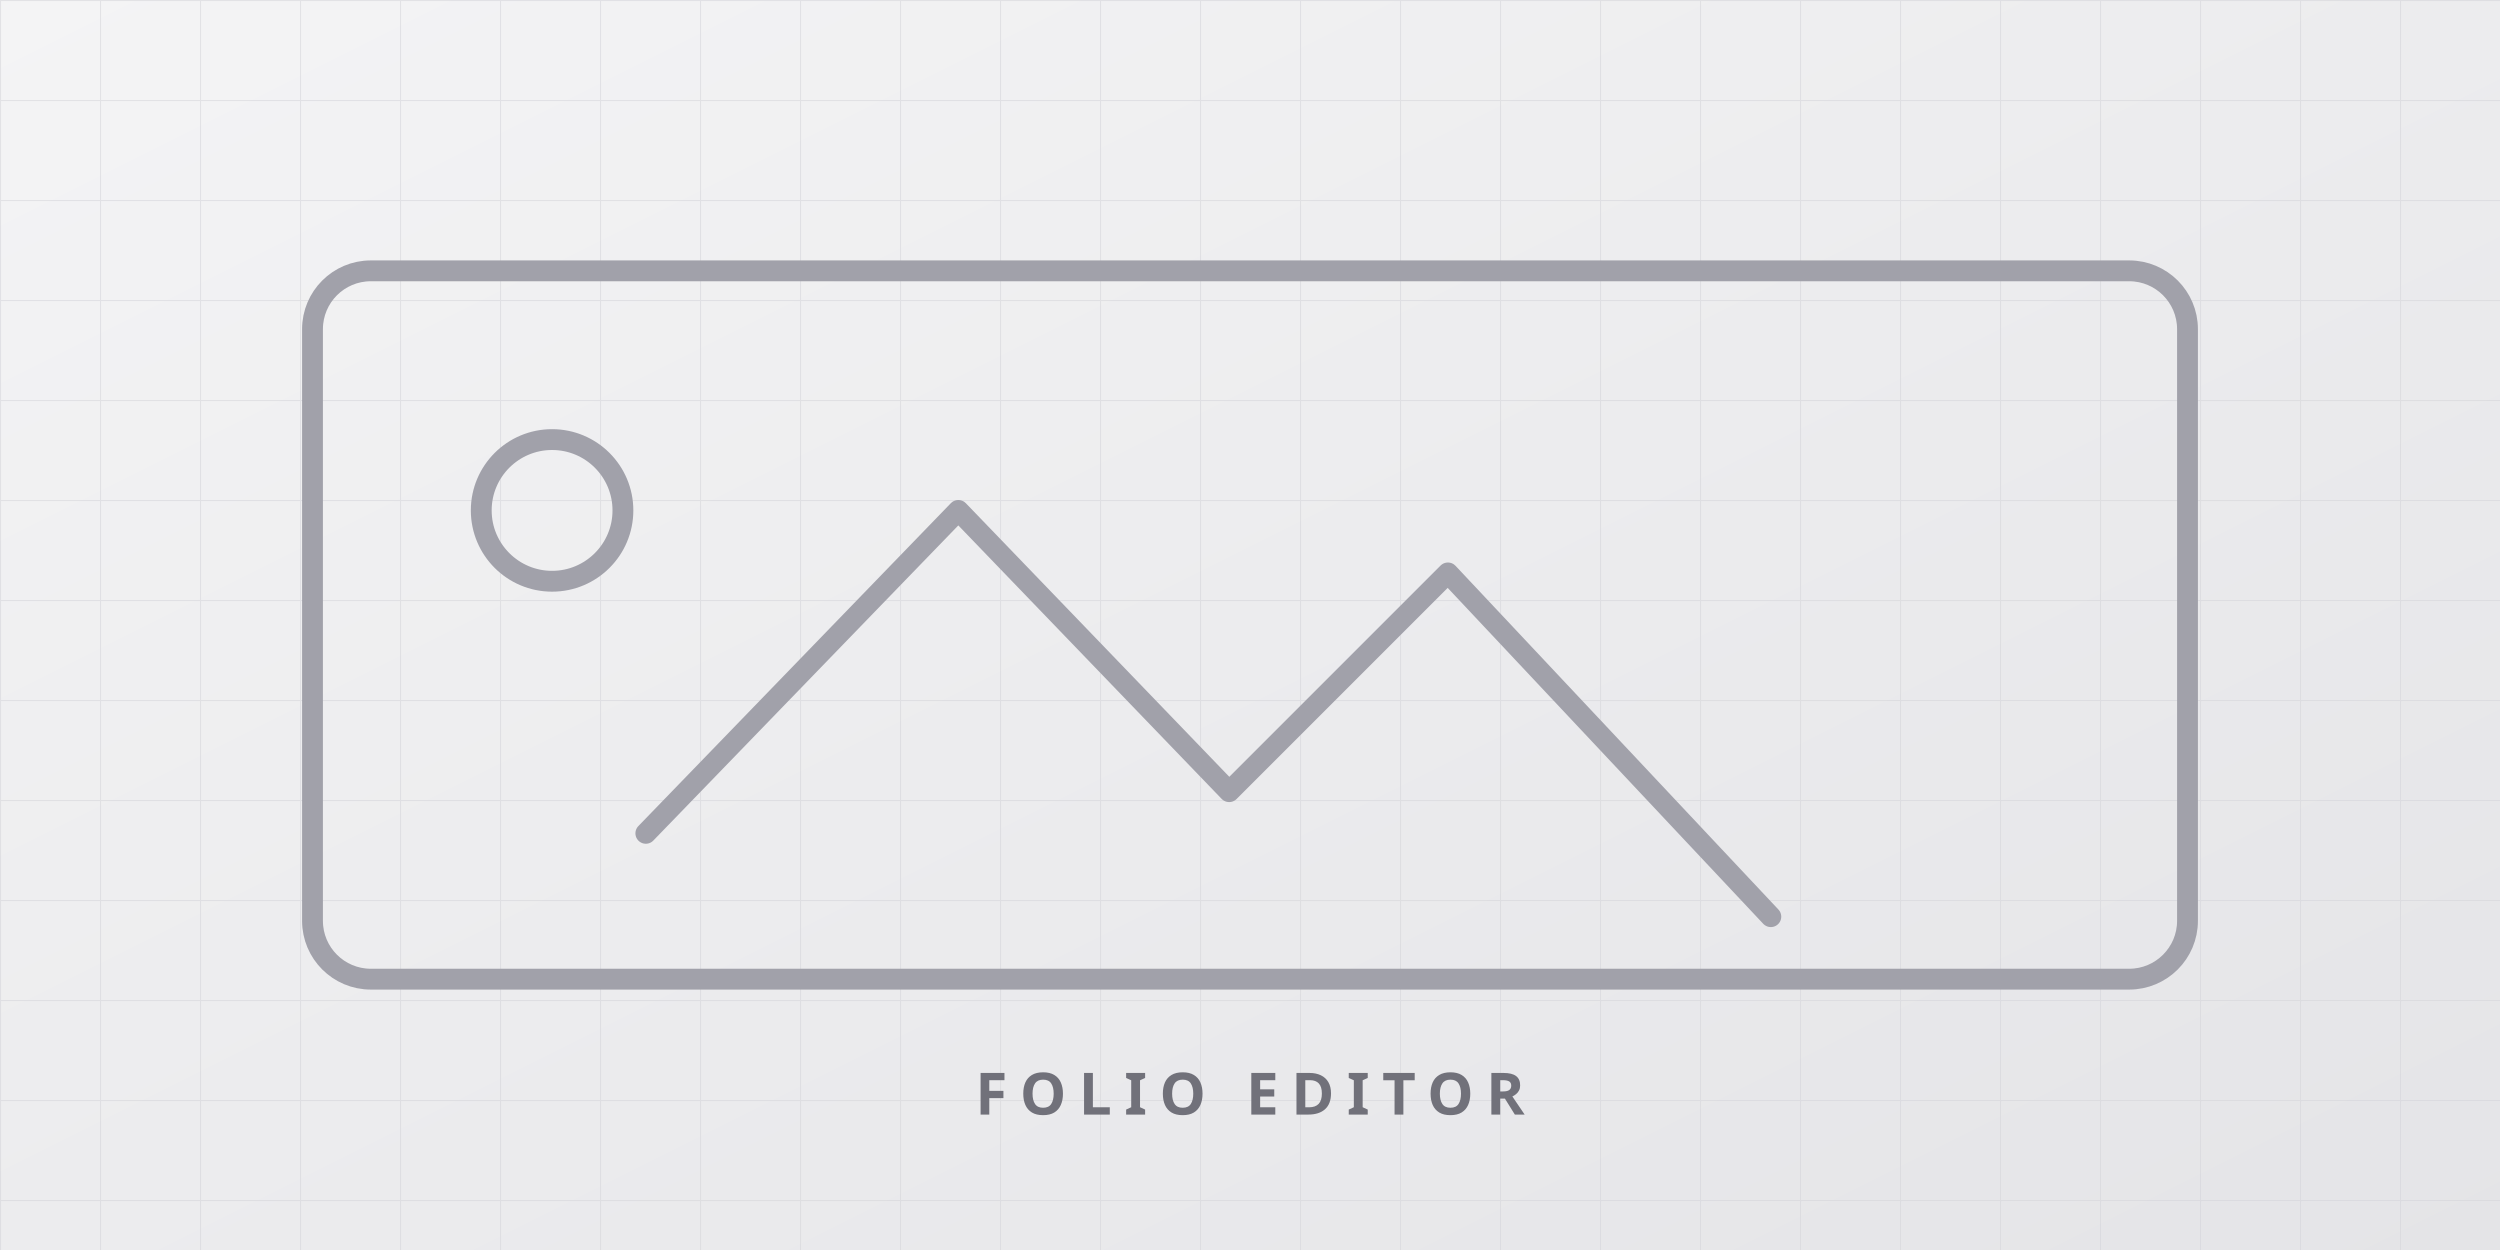
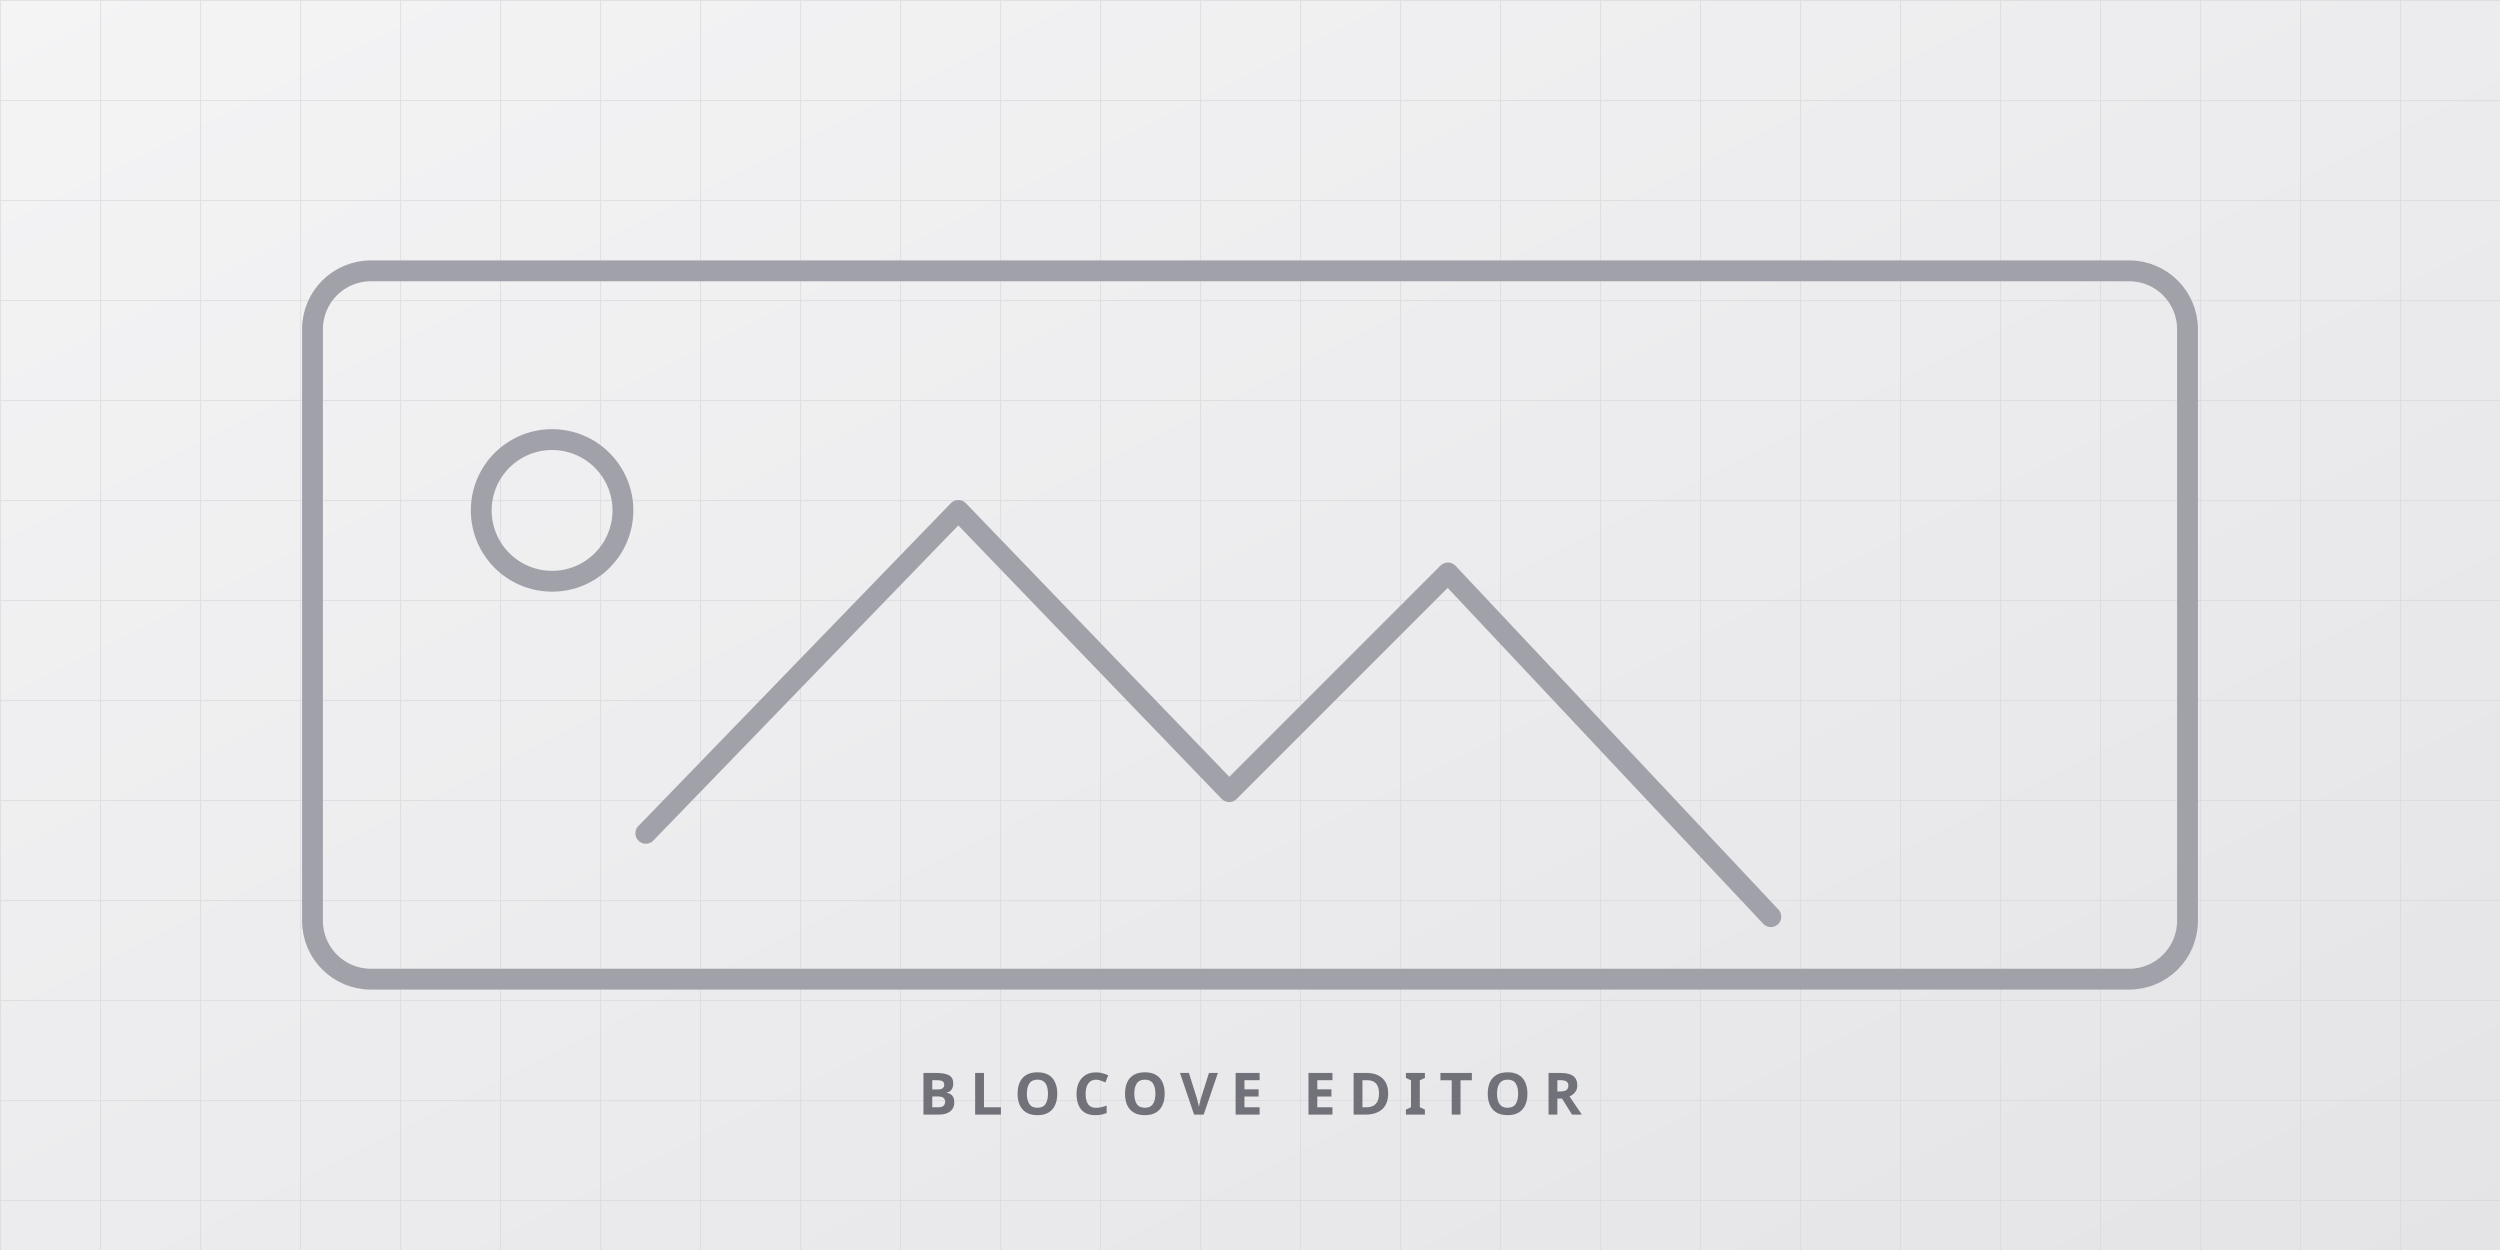
- <svg xmlns="http://www.w3.org/2000/svg" viewBox="0 0 1200 600" role="img" aria-label="Folio editor example image">
+ <svg xmlns="http://www.w3.org/2000/svg" viewBox="0 0 1200 600" role="img" aria-label="Blocove editor example image">
  <defs>
    <linearGradient id="bg" x1="0" y1="0" x2="1" y2="1">
      <stop offset="0%" stop-color="#f4f4f5" />
      <stop offset="100%" stop-color="#e4e4e7" />
    </linearGradient>
    <pattern id="grid" width="48" height="48" patternUnits="userSpaceOnUse">
      <path d="M48 0H0v48" fill="none" stroke="#d4d4d8" stroke-width="1" />
    </pattern>
  </defs>
  <rect width="1200" height="600" fill="url(#bg)" />
  <rect width="1200" height="600" fill="url(#grid)" opacity="0.55" />
  <g fill="none" stroke="#a1a1aa" stroke-width="10" stroke-linecap="round" stroke-linejoin="round">
    <rect x="150" y="130" width="900" height="340" rx="28" />
    <circle cx="265" cy="245" r="34" />
    <path d="m310 400 150-155 130 135 105-105 155 165" />
  </g>
  <text x="600" y="535" text-anchor="middle" font-family="ui-sans-serif, system-ui, sans-serif" font-size="28" font-weight="600" fill="#71717a" letter-spacing="6">
-     FOLIO EDITOR
+     BLOCOVE EDITOR
  </text>
</svg>
